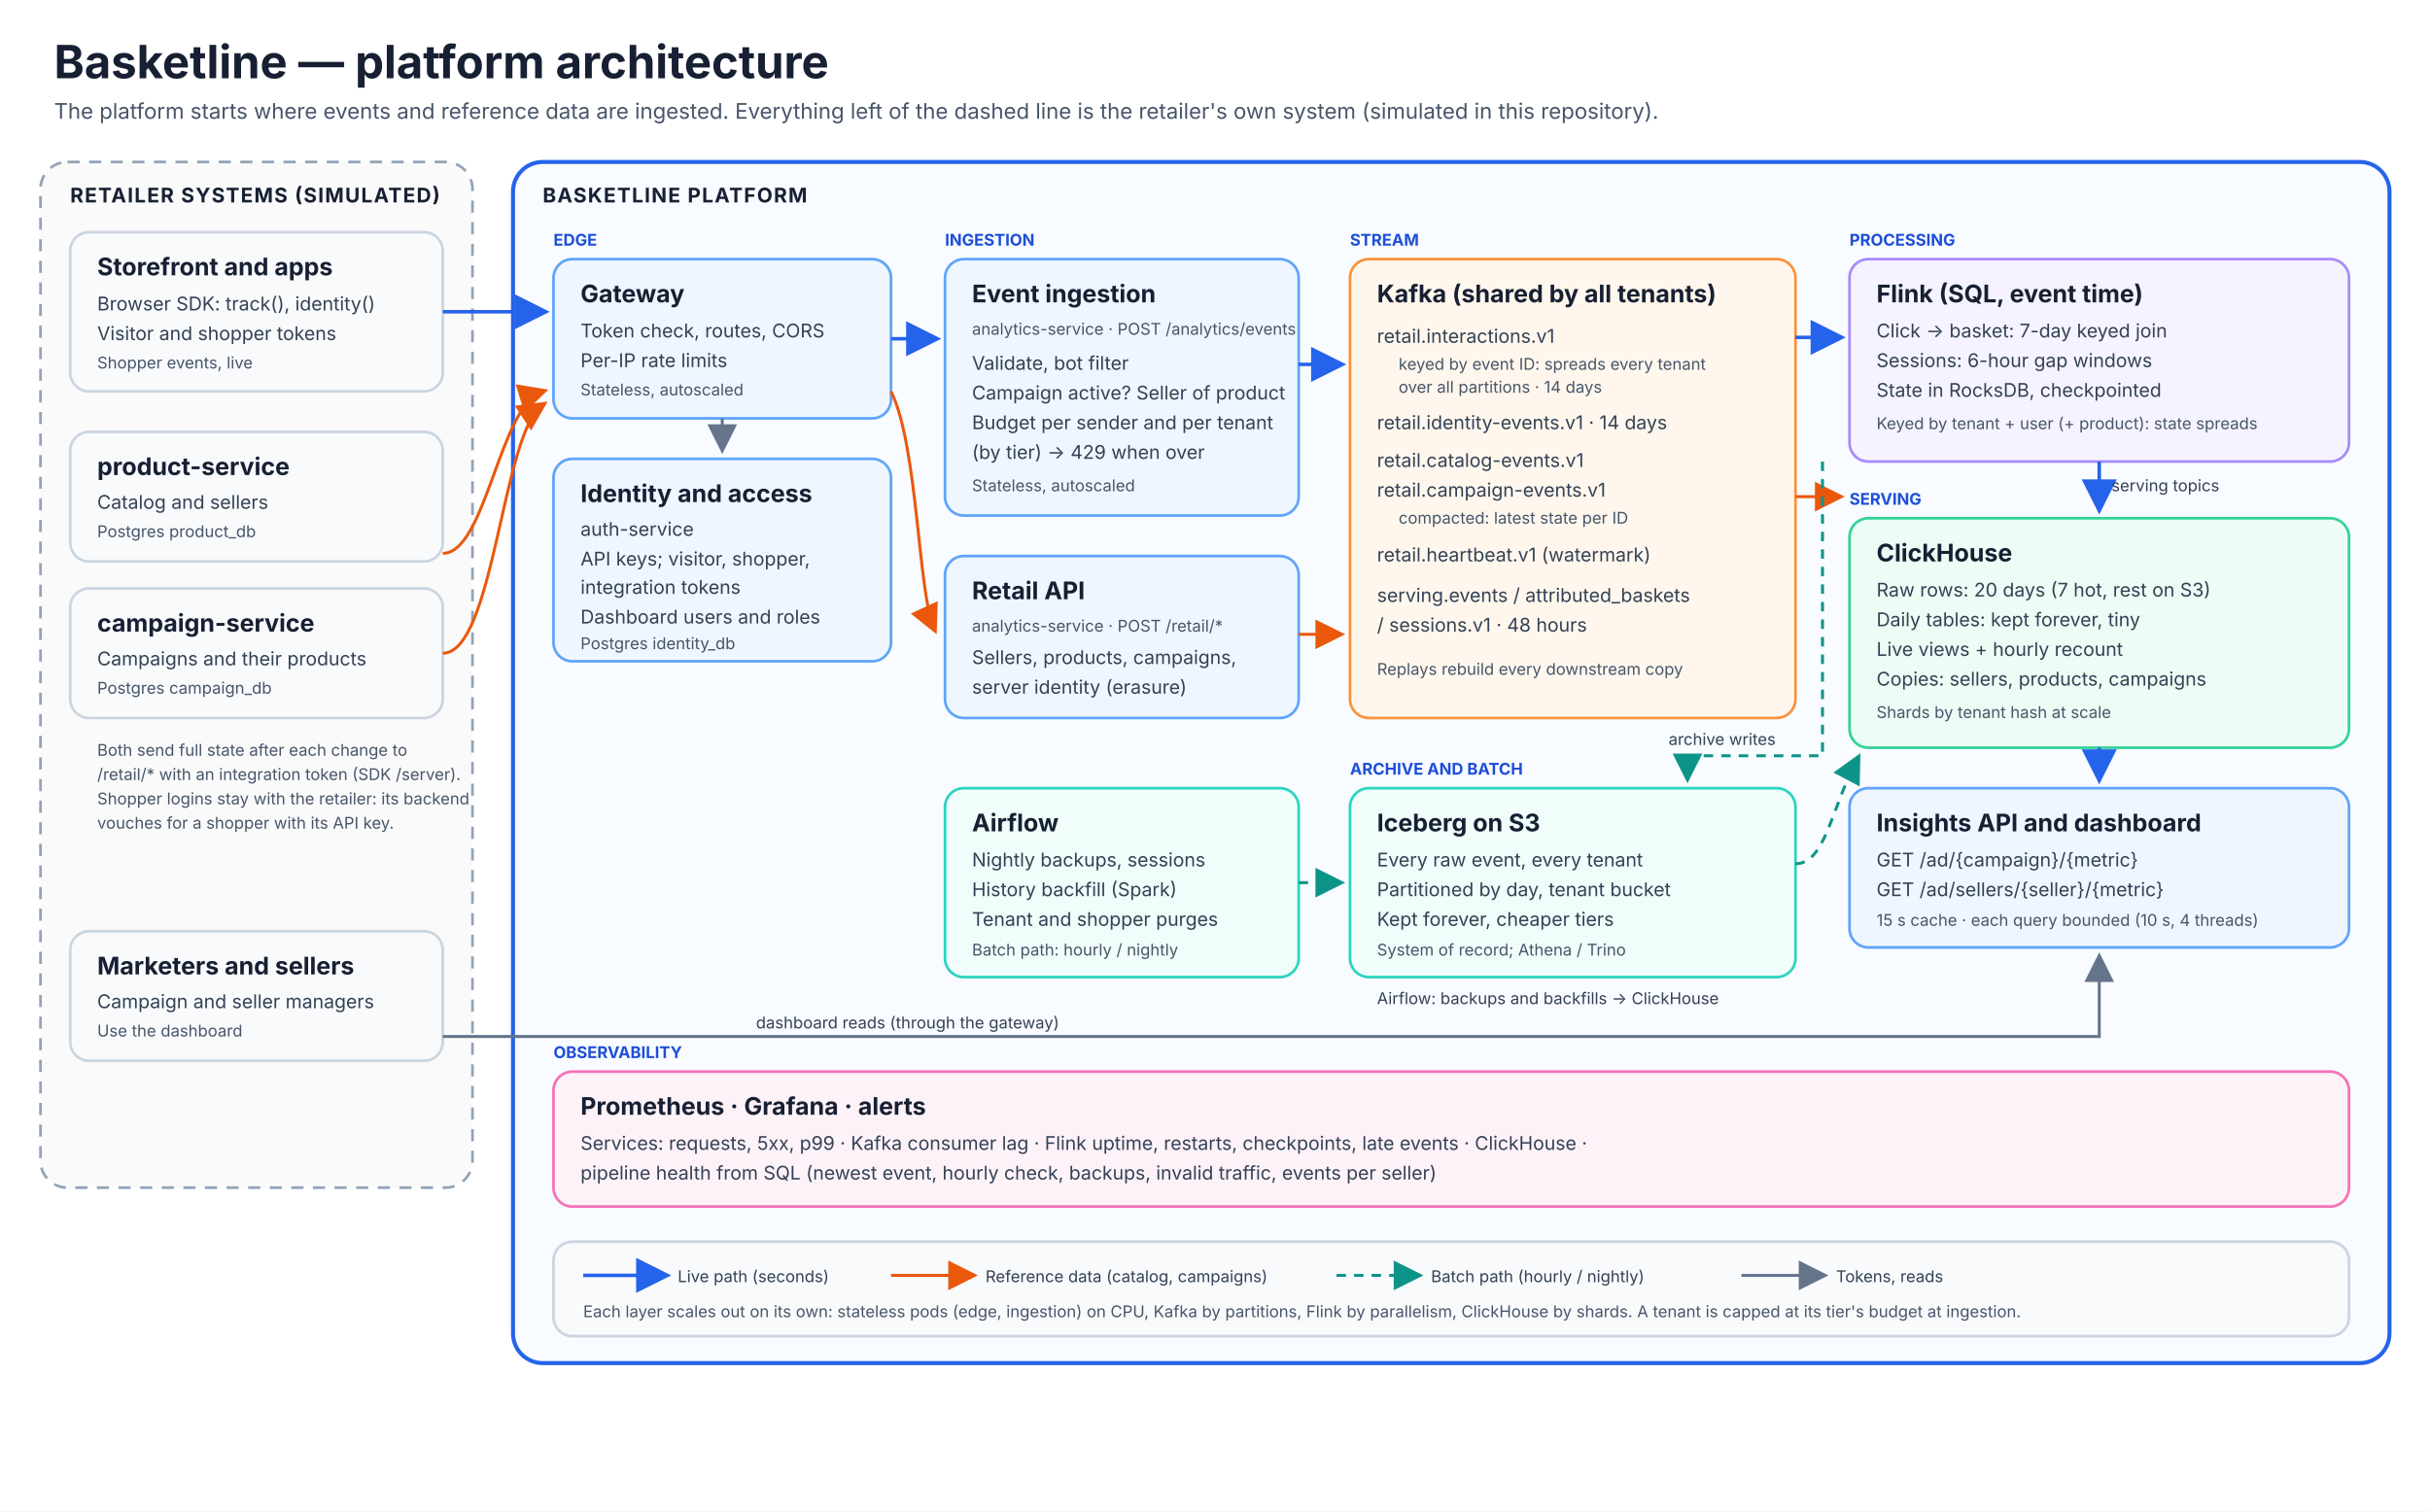
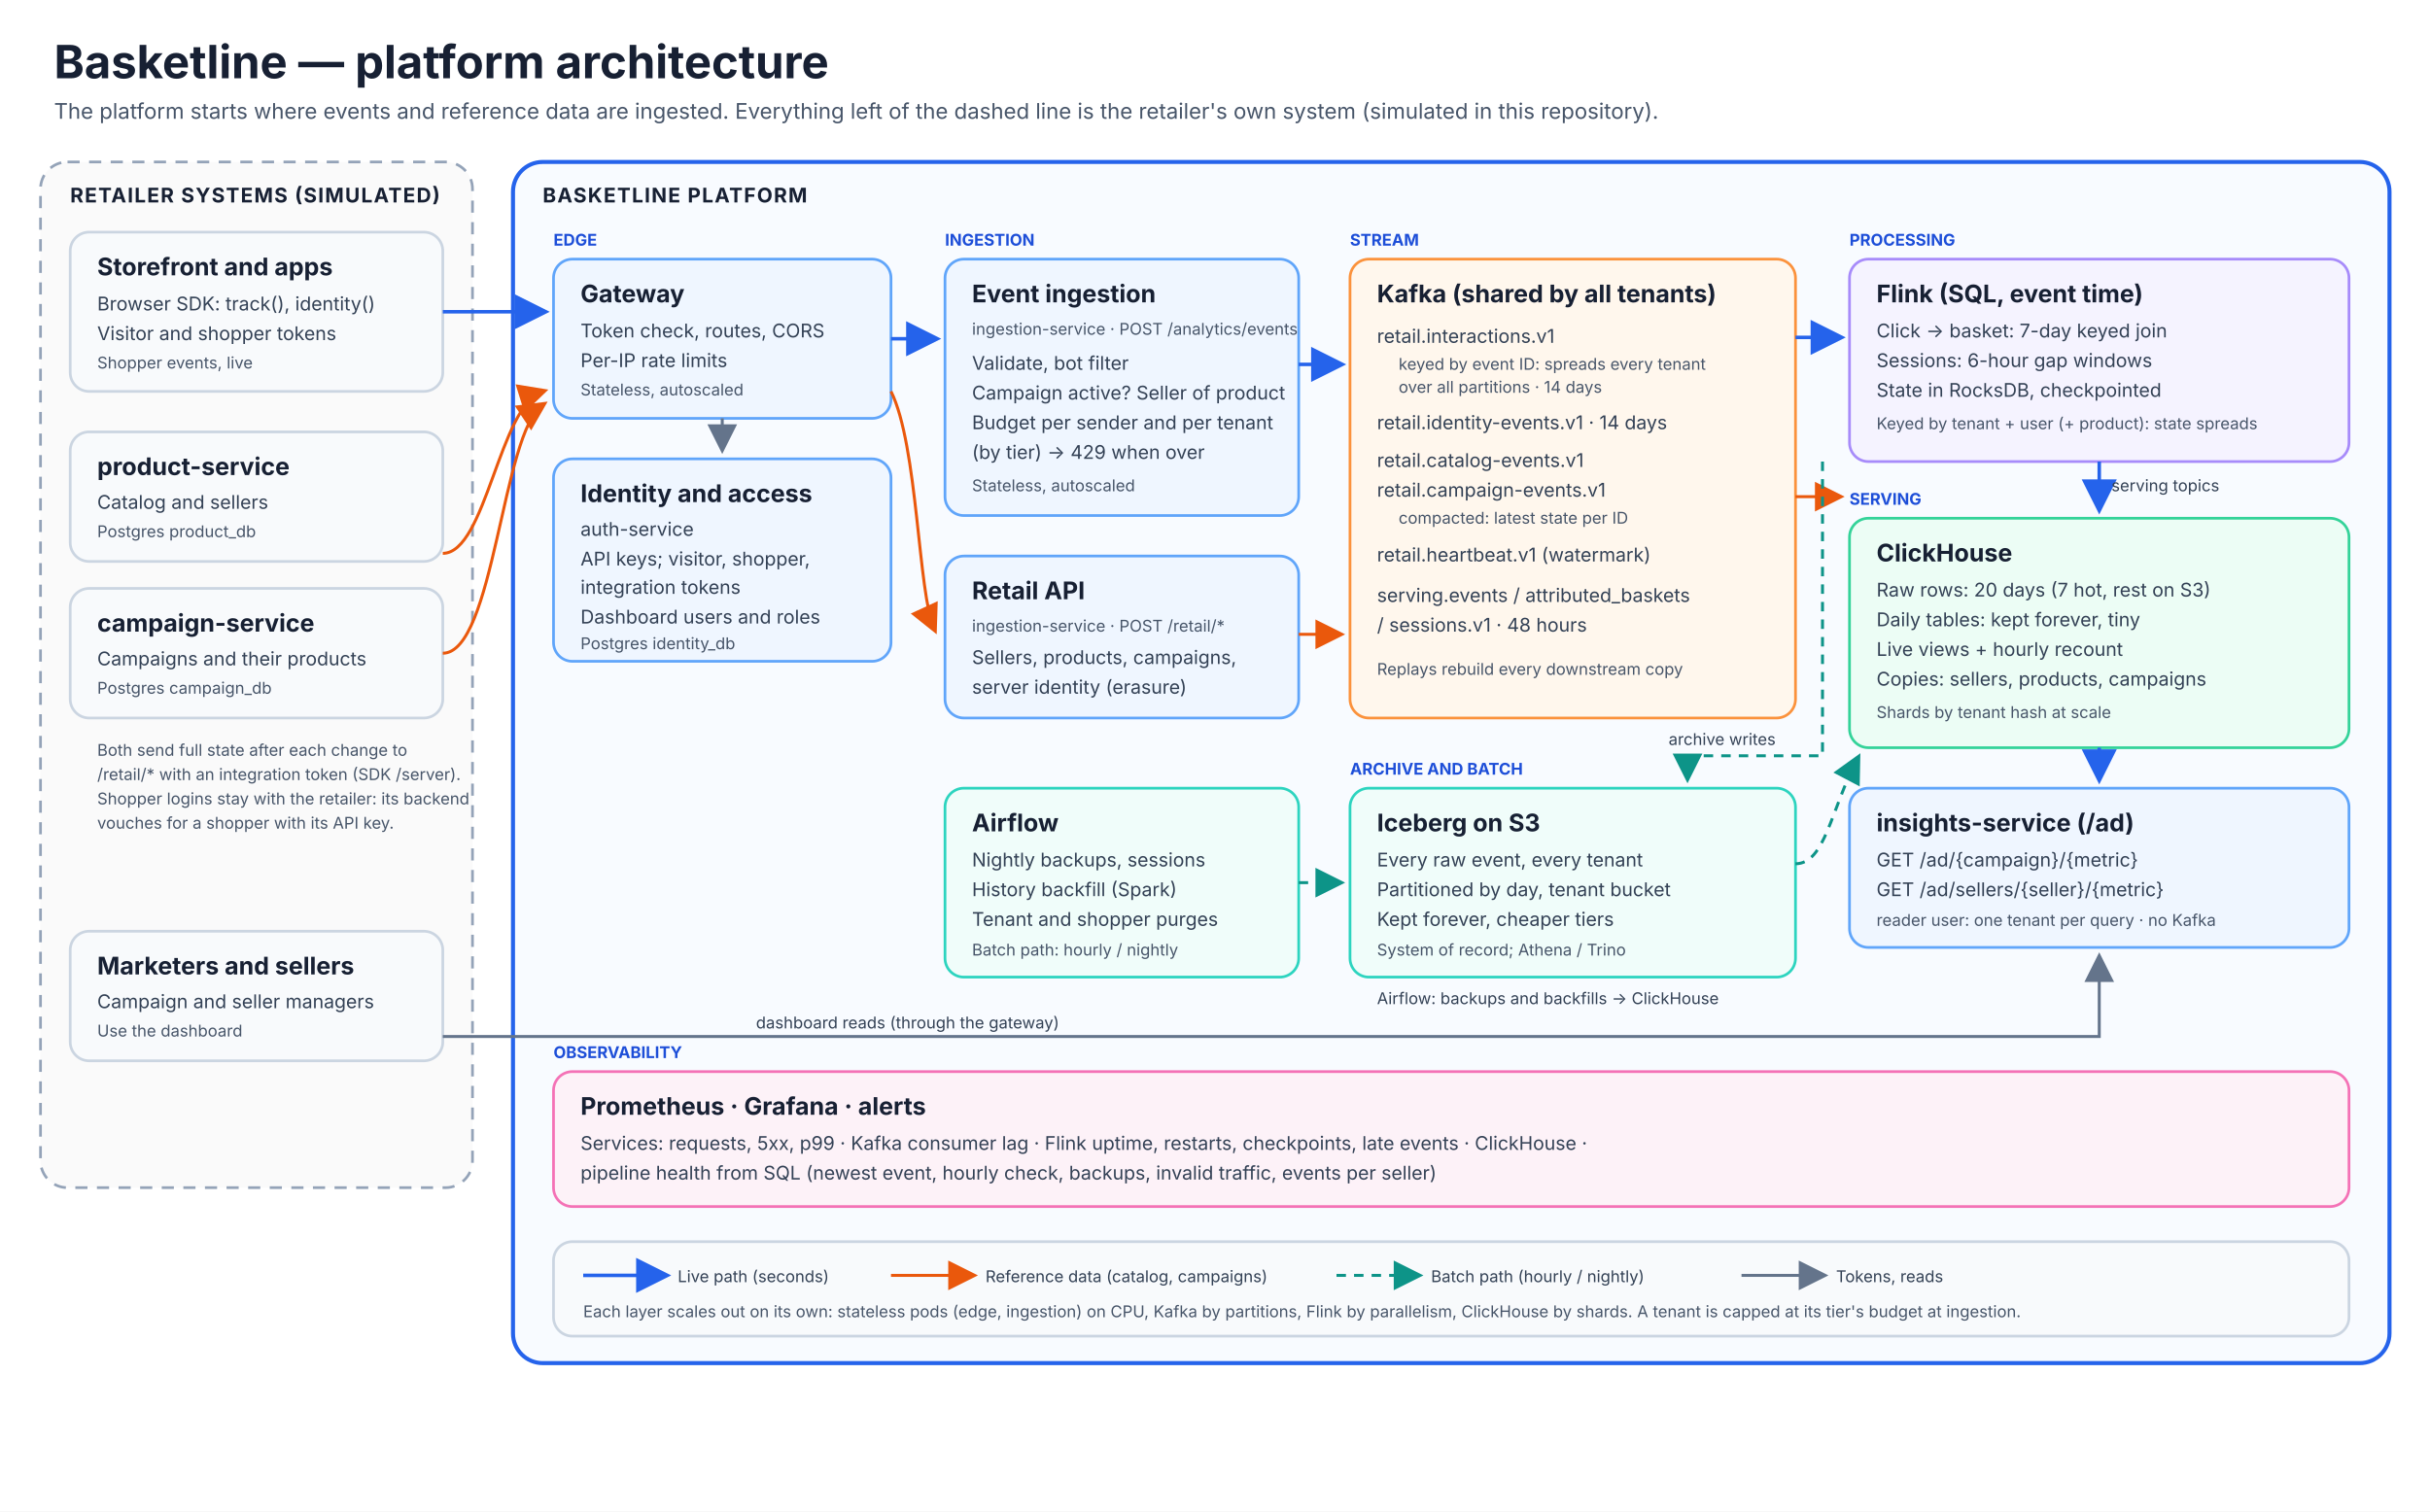
<svg xmlns="http://www.w3.org/2000/svg" width="1800" height="1120" viewBox="0 0 1800 1120" role="img" aria-labelledby="title desc">
  <defs>
    <marker id="arrow" markerWidth="10" markerHeight="10" refX="8" refY="5" orient="auto">
      <path d="M0,0 L10,5 L0,10 z" fill="#64748b" />
    </marker>
    <marker id="arrowBlue" markerWidth="10" markerHeight="10" refX="8" refY="5" orient="auto">
      <path d="M0,0 L10,5 L0,10 z" fill="#2563eb" />
    </marker>
    <marker id="arrowTeal" markerWidth="10" markerHeight="10" refX="8" refY="5" orient="auto">
      <path d="M0,0 L10,5 L0,10 z" fill="#0d9488" />
    </marker>
    <marker id="arrowOrange" markerWidth="10" markerHeight="10" refX="8" refY="5" orient="auto">
      <path d="M0,0 L10,5 L0,10 z" fill="#ea580c" />
    </marker>
    <style>
      text{font-family:Inter,-apple-system,BlinkMacSystemFont,"Segoe UI",sans-serif;fill:#172033}
      .title{font-size:34px;font-weight:750}.sub{font-size:16px;fill:#475569}
      .zone{font-size:15px;font-weight:700;letter-spacing:.06em}
      .head{font-size:18px;font-weight:700}.body{font-size:14px;fill:#334155}.small{font-size:12px;fill:#475569}
      .tag{font-size:12px;font-weight:700;fill:#1d4ed8}
      .box{rx:14;stroke-width:2}.infra{fill:#f8fafc;stroke:#cbd5e1}.svc{fill:#eff6ff;stroke:#60a5fa}.kafka{fill:#fff7ed;stroke:#fb923c}.proc{fill:#f5f3ff;stroke:#a78bfa}.db{fill:#ecfdf5;stroke:#34d399}.archive{fill:#f0fdfa;stroke:#2dd4bf}.ops{fill:#fdf2f8;stroke:#f472b6}
      .retailer{fill:#fafafa;stroke:#94a3b8;stroke-width:2;stroke-dasharray:9 7;rx:20}
      .platform{fill:#f8fbff;stroke:#2563eb;stroke-width:3;rx:22}
      .arrow{fill:none;stroke:#64748b;stroke-width:2.2;marker-end:url(#arrow)}
      .live{fill:none;stroke:#2563eb;stroke-width:2.6;marker-end:url(#arrowBlue)}
      .batch{fill:none;stroke:#0d9488;stroke-width:2.2;stroke-dasharray:7 6;marker-end:url(#arrowTeal)}
      .ref{fill:none;stroke:#ea580c;stroke-width:2.2;marker-end:url(#arrowOrange)}
      .lbl{font-size:12px;fill:#334155}
    </style>
  </defs>
  <rect width="1800" height="1120" fill="#ffffff" />
  <text x="40" y="58" class="title">Basketline — platform architecture</text>
  <text x="40" y="88" class="sub">The platform starts where events and reference data are ingested. Everything left of the dashed line is the retailer's own system (simulated in this repository).</text>
  <rect x="30" y="120" width="320" height="760" class="retailer" />
  <text x="52" y="150" class="zone" fill="#64748b">RETAILER SYSTEMS (SIMULATED)</text>
  <rect x="52" y="172" width="276" height="118" class="box infra" />
  <text x="72" y="204" class="head">Storefront and apps</text>
  <text x="72" y="230" class="body">Browser SDK: track(), identity()</text>
  <text x="72" y="252" class="body">Visitor and shopper tokens</text>
  <text x="72" y="273" class="small">Shopper events, live</text>
  <rect x="52" y="320" width="276" height="96" class="box infra" />
  <text x="72" y="352" class="head">product-service</text>
  <text x="72" y="377" class="body">Catalog and sellers</text>
  <text x="72" y="398" class="small">Postgres product_db</text>
  <rect x="52" y="436" width="276" height="96" class="box infra" />
  <text x="72" y="468" class="head">campaign-service</text>
  <text x="72" y="493" class="body">Campaigns and their products</text>
  <text x="72" y="514" class="small">Postgres campaign_db</text>
  <text x="72" y="560" class="small">Both send full state after each change to</text>
  <text x="72" y="578" class="small">/retail/* with an integration token (SDK /server).</text>
  <text x="72" y="596" class="small">Shopper logins stay with the retailer: its backend</text>
  <text x="72" y="614" class="small">vouches for a shopper with its API key.</text>
  <rect x="52" y="690" width="276" height="96" class="box infra" />
  <text x="72" y="722" class="head">Marketers and sellers</text>
  <text x="72" y="747" class="body">Campaign and seller managers</text>
  <text x="72" y="768" class="small">Use the dashboard</text>
  <rect x="380" y="120" width="1390" height="890" class="platform" />
  <text x="402" y="150" class="zone" fill="#1d4ed8">BASKETLINE PLATFORM</text>
  <text x="410" y="182" class="tag">EDGE</text>
  <rect x="410" y="192" width="250" height="118" class="box svc" />
  <text x="430" y="224" class="head">Gateway</text>
  <text x="430" y="250" class="body">Token check, routes, CORS</text>
  <text x="430" y="272" class="body">Per-IP rate limits</text>
  <text x="430" y="293" class="small">Stateless, autoscaled</text>
  <rect x="410" y="340" width="250" height="150" class="box svc" />
  <text x="430" y="372" class="head">Identity and access</text>
  <text x="430" y="397" class="body">auth-service</text>
  <text x="430" y="419" class="body">API keys; visitor, shopper,</text>
  <text x="430" y="440" class="body">integration tokens</text>
  <text x="430" y="462" class="body">Dashboard users and roles</text>
  <text x="430" y="481" class="small">Postgres identity_db</text>
  <text x="700" y="182" class="tag">INGESTION</text>
  <rect x="700" y="192" width="262" height="190" class="box svc" />
  <text x="720" y="224" class="head">Event ingestion</text>
-   <text x="720" y="248" class="small">analytics-service · POST /analytics/events</text>
+   <text x="720" y="248" class="small">ingestion-service · POST /analytics/events</text>
  <text x="720" y="274" class="body">Validate, bot filter</text>
  <text x="720" y="296" class="body">Campaign active? Seller of product</text>
  <text x="720" y="318" class="body">Budget per sender and per tenant</text>
  <text x="720" y="340" class="body">(by tier) → 429 when over</text>
  <text x="720" y="364" class="small">Stateless, autoscaled</text>
  <rect x="700" y="412" width="262" height="120" class="box svc" />
  <text x="720" y="444" class="head">Retail API</text>
-   <text x="720" y="468" class="small">analytics-service · POST /retail/*</text>
+   <text x="720" y="468" class="small">ingestion-service · POST /retail/*</text>
  <text x="720" y="492" class="body">Sellers, products, campaigns,</text>
  <text x="720" y="514" class="body">server identity (erasure)</text>
  <text x="1000" y="182" class="tag">STREAM</text>
  <rect x="1000" y="192" width="330" height="340" class="box kafka" />
  <text x="1020" y="224" class="head">Kafka (shared by all tenants)</text>
  <text x="1020" y="254" class="body">retail.interactions.v1</text>
  <text x="1036" y="274" class="small">keyed by event ID: spreads every tenant</text>
  <text x="1036" y="291" class="small">over all partitions · 14 days</text>
  <text x="1020" y="318" class="body">retail.identity-events.v1 · 14 days</text>
  <text x="1020" y="346" class="body">retail.catalog-events.v1</text>
  <text x="1020" y="368" class="body">retail.campaign-events.v1</text>
  <text x="1036" y="388" class="small">compacted: latest state per ID</text>
  <text x="1020" y="416" class="body">retail.heartbeat.v1 (watermark)</text>
  <text x="1020" y="446" class="body">serving.events / attributed_baskets</text>
  <text x="1020" y="468" class="body">/ sessions.v1 · 48 hours</text>
  <text x="1020" y="500" class="small">Replays rebuild every downstream copy</text>
  <text x="1370" y="182" class="tag">PROCESSING</text>
  <rect x="1370" y="192" width="370" height="150" class="box proc" />
  <text x="1390" y="224" class="head">Flink (SQL, event time)</text>
  <text x="1390" y="250" class="body">Click → basket: 7-day keyed join</text>
  <text x="1390" y="272" class="body">Sessions: 6-hour gap windows</text>
  <text x="1390" y="294" class="body">State in RocksDB, checkpointed</text>
  <text x="1390" y="318" class="small">Keyed by tenant + user (+ product): state spreads</text>
  <text x="1370" y="374" class="tag">SERVING</text>
  <rect x="1370" y="384" width="370" height="170" class="box db" />
  <text x="1390" y="416" class="head">ClickHouse</text>
  <text x="1390" y="442" class="body">Raw rows: 20 days (7 hot, rest on S3)</text>
  <text x="1390" y="464" class="body">Daily tables: kept forever, tiny</text>
  <text x="1390" y="486" class="body">Live views + hourly recount</text>
  <text x="1390" y="508" class="body">Copies: sellers, products, campaigns</text>
  <text x="1390" y="532" class="small">Shards by tenant hash at scale</text>
  <rect x="1370" y="584" width="370" height="118" class="box svc" />
-   <text x="1390" y="616" class="head">Insights API and dashboard</text>
+   <text x="1390" y="616" class="head">insights-service (/ad)</text>
  <text x="1390" y="642" class="body">GET /ad/{campaign}/{metric}</text>
  <text x="1390" y="664" class="body">GET /ad/sellers/{seller}/{metric}</text>
-   <text x="1390" y="686" class="small">15 s cache · each query bounded (10 s, 4 threads)</text>
+   <text x="1390" y="686" class="small">reader user: one tenant per query · no Kafka</text>
  <text x="1000" y="574" class="tag">ARCHIVE AND BATCH</text>
  <rect x="1000" y="584" width="330" height="140" class="box archive" />
  <text x="1020" y="616" class="head">Iceberg on S3</text>
  <text x="1020" y="642" class="body">Every raw event, every tenant</text>
  <text x="1020" y="664" class="body">Partitioned by day, tenant bucket</text>
  <text x="1020" y="686" class="body">Kept forever, cheaper tiers</text>
  <text x="1020" y="708" class="small">System of record; Athena / Trino</text>
  <rect x="700" y="584" width="262" height="140" class="box archive" />
  <text x="720" y="616" class="head">Airflow</text>
  <text x="720" y="642" class="body">Nightly backups, sessions</text>
  <text x="720" y="664" class="body">History backfill (Spark)</text>
  <text x="720" y="686" class="body">Tenant and shopper purges</text>
  <text x="720" y="708" class="small">Batch path: hourly / nightly</text>
  <text x="410" y="784" class="tag">OBSERVABILITY</text>
  <rect x="410" y="794" width="1330" height="100" class="box ops" />
  <text x="430" y="826" class="head">Prometheus · Grafana · alerts</text>
  <text x="430" y="852" class="body">Services: requests, 5xx, p99 · Kafka consumer lag · Flink uptime, restarts, checkpoints, late events · ClickHouse ·</text>
  <text x="430" y="874" class="body">pipeline health from SQL (newest event, hourly check, backups, invalid traffic, events per seller)</text>
  <rect x="410" y="920" width="1330" height="70" class="box infra" />
  <path d="M432 945 H492" class="live" />
  <text x="502" y="950" class="lbl">Live path (seconds)</text>
  <path d="M660 945 H720" class="ref" />
  <text x="730" y="950" class="lbl">Reference data (catalog, campaigns)</text>
  <path d="M990 945 H1050" class="batch" />
  <text x="1060" y="950" class="lbl">Batch path (hourly / nightly)</text>
  <path d="M1290 945 H1350" class="arrow" />
  <text x="1360" y="950" class="lbl">Tokens, reads</text>
  <text x="432" y="976" class="small">Each layer scales out on its own: stateless pods (edge, ingestion) on CPU, Kafka by partitions, Flink by parallelism, ClickHouse by shards. A tenant is capped at its tier's budget at ingestion.</text>
  <path d="M328 231 H402" class="live" />
  <path d="M660 251 H692" class="live" />
  <path d="M962 270 H992" class="live" />
  <path d="M1330 250 H1362" class="live" />
  <path d="M1555 342 V376" class="live" />
  <text x="1564" y="364" class="lbl">serving topics</text>
  <path d="M1555 554 V576" class="live" />
  <path d="M328 410 C360 410 370 300 402 290" class="ref" />
  <path d="M328 484 C366 484 372 320 402 300" class="ref" />
  <path d="M660 290 C680 330 680 440 692 466" class="ref" />
  <path d="M962 470 H992" class="ref" />
  <path d="M1330 368 H1362" class="ref" />
  <path d="M535 310 V332" class="arrow" />
  <path d="M1350 342 V560 H1250 V576" class="batch" />
  <text x="1236" y="552" class="lbl" fill="#0f766e">archive writes</text>
  <path d="M962 654 H992" class="batch" />
  <path d="M1330 640 C1352 640 1356 600 1376 562" class="batch" />
  <text x="1020" y="744" class="lbl" fill="#0f766e">Airflow: backups and backfills → ClickHouse</text>
  <path d="M328 768 H1555 V710" class="arrow" />
  <text x="560" y="762" class="lbl">dashboard reads (through the gateway)</text>
</svg>
